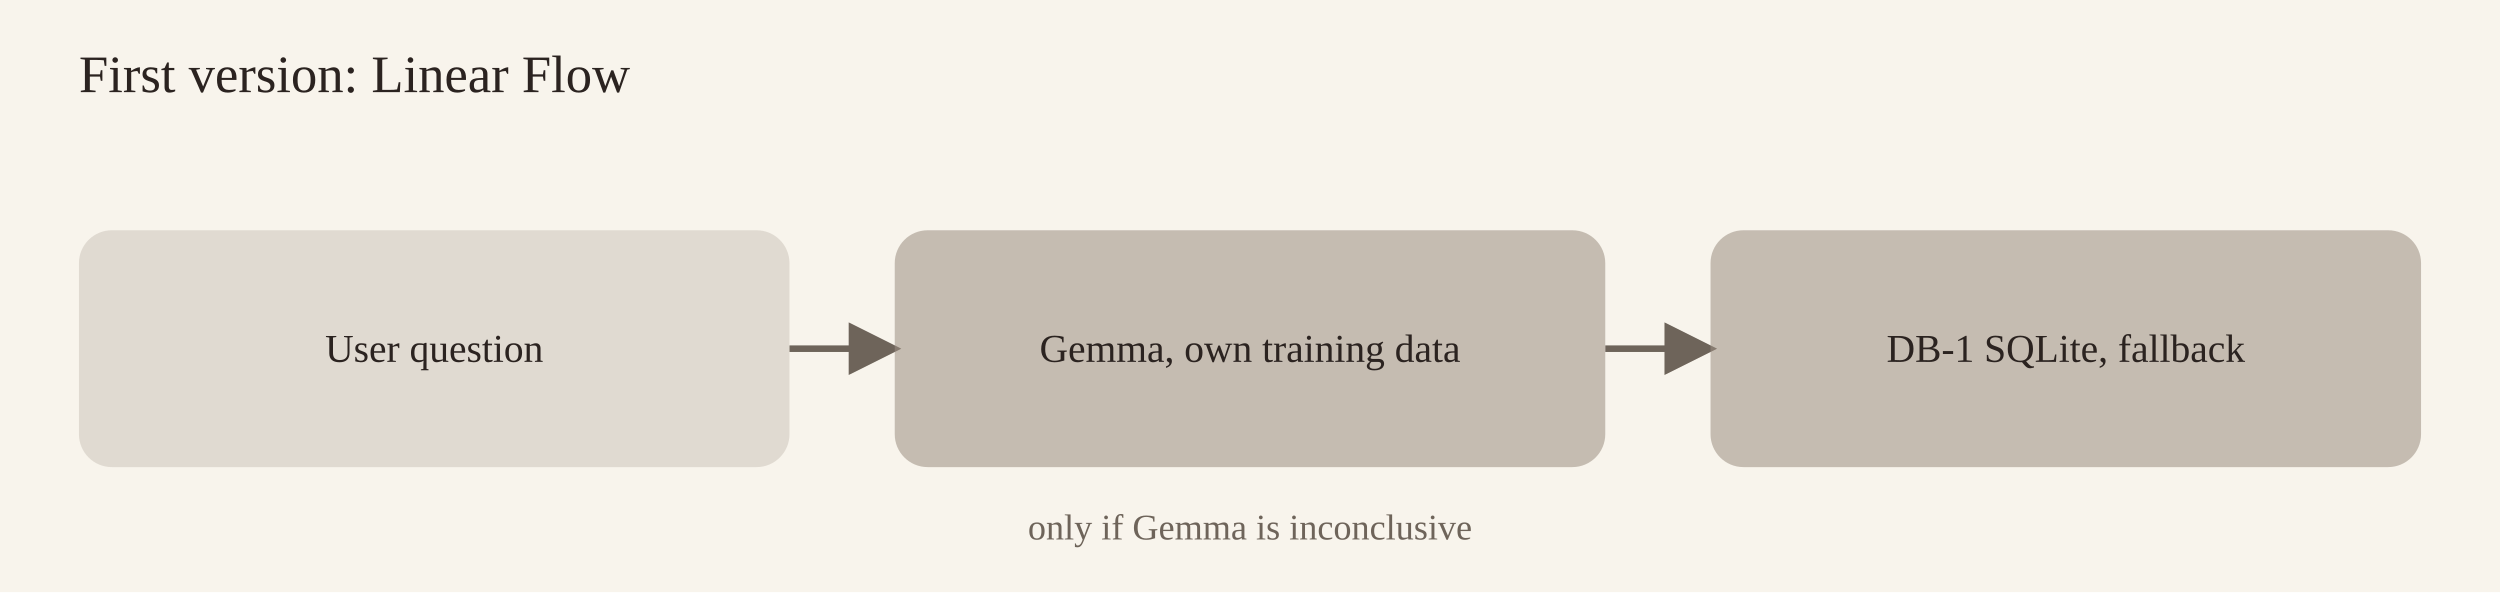
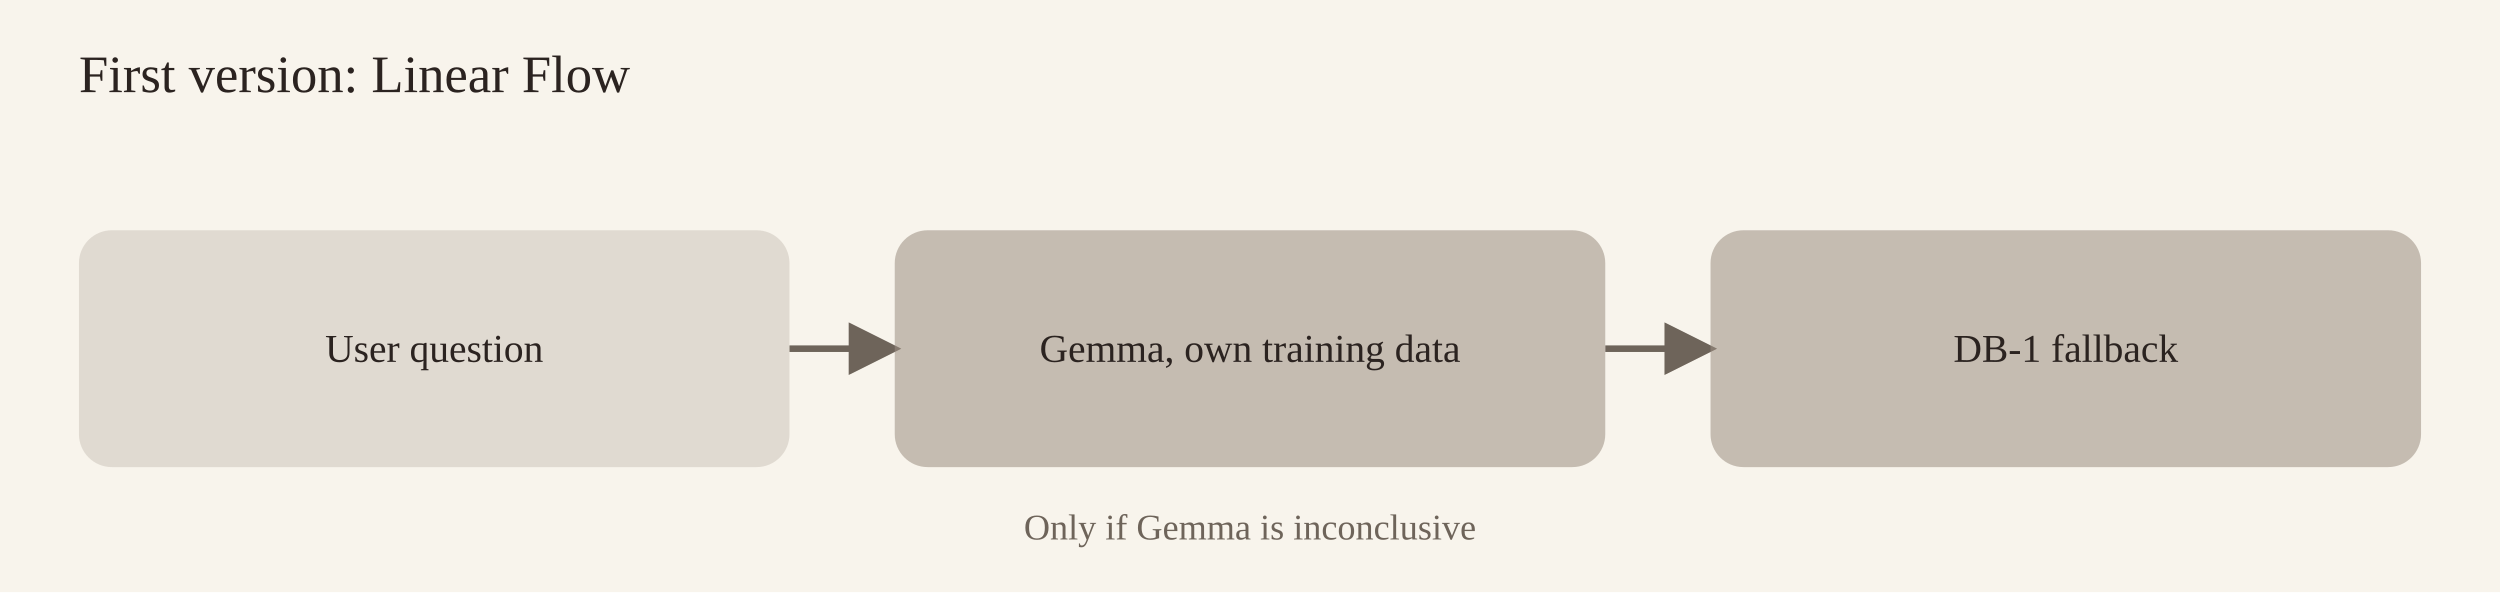
<svg xmlns="http://www.w3.org/2000/svg" width="760" height="180" font-family="Georgia, 'Times New Roman', serif" viewBox="0 0 760 180" role="img" aria-label="First version: one call at a time, Gemma then DB-1 only as a fallback" font-size="12">
  <rect width="100%" height="100%" fill="#F8F4EC" />
  <text x="24" y="28" font-size="16" fill="#2B2320">First version: Linear Flow</text>
  <line x1="240" y1="106" x2="270" y2="106" stroke="#6E645A" stroke-width="2" marker-end="url(#arrow-v1)" />
  <line x1="488" y1="106" x2="518" y2="106" stroke="#6E645A" stroke-width="2" marker-end="url(#arrow-v1)" />
-   <text x="380" y="164" text-anchor="middle" fill="#6E645A" font-size="11">only if Gemma is inconclusive</text>
+   <text x="380" y="164" text-anchor="middle" fill="#6E645A" font-size="11">Only if Gemma is inconclusive</text>
  <defs>
    <marker id="arrow-v1" markerWidth="8" markerHeight="8" refX="6" refY="4" orient="auto">
      <path d="M0,0 L8,4 L0,8 Z" fill="#6E645A" />
    </marker>
  </defs>
  <g>
    <g>
      <rect x="24" y="70" width="216" height="72" rx="10" fill="#9A8F82" fill-opacity="0.25" />
      <text x="132" y="110" text-anchor="middle" fill="#2B2320">User question</text>
    </g>
    <g>
      <rect x="272" y="70" width="216" height="72" rx="10" fill="#9A8F82" fill-opacity="0.55" />
      <text x="380" y="110" text-anchor="middle" fill="#2B2320">Gemma, own training data</text>
    </g>
    <g>
      <rect x="520" y="70" width="216" height="72" rx="10" fill="#9A8F82" fill-opacity="0.55" />
-       <text x="628" y="110" text-anchor="middle" fill="#2B2320">DB-1 SQLite, fallback</text>
+       <text x="628" y="110" text-anchor="middle" fill="#2B2320">DB-1 fallback</text>
    </g>
  </g>
</svg>
